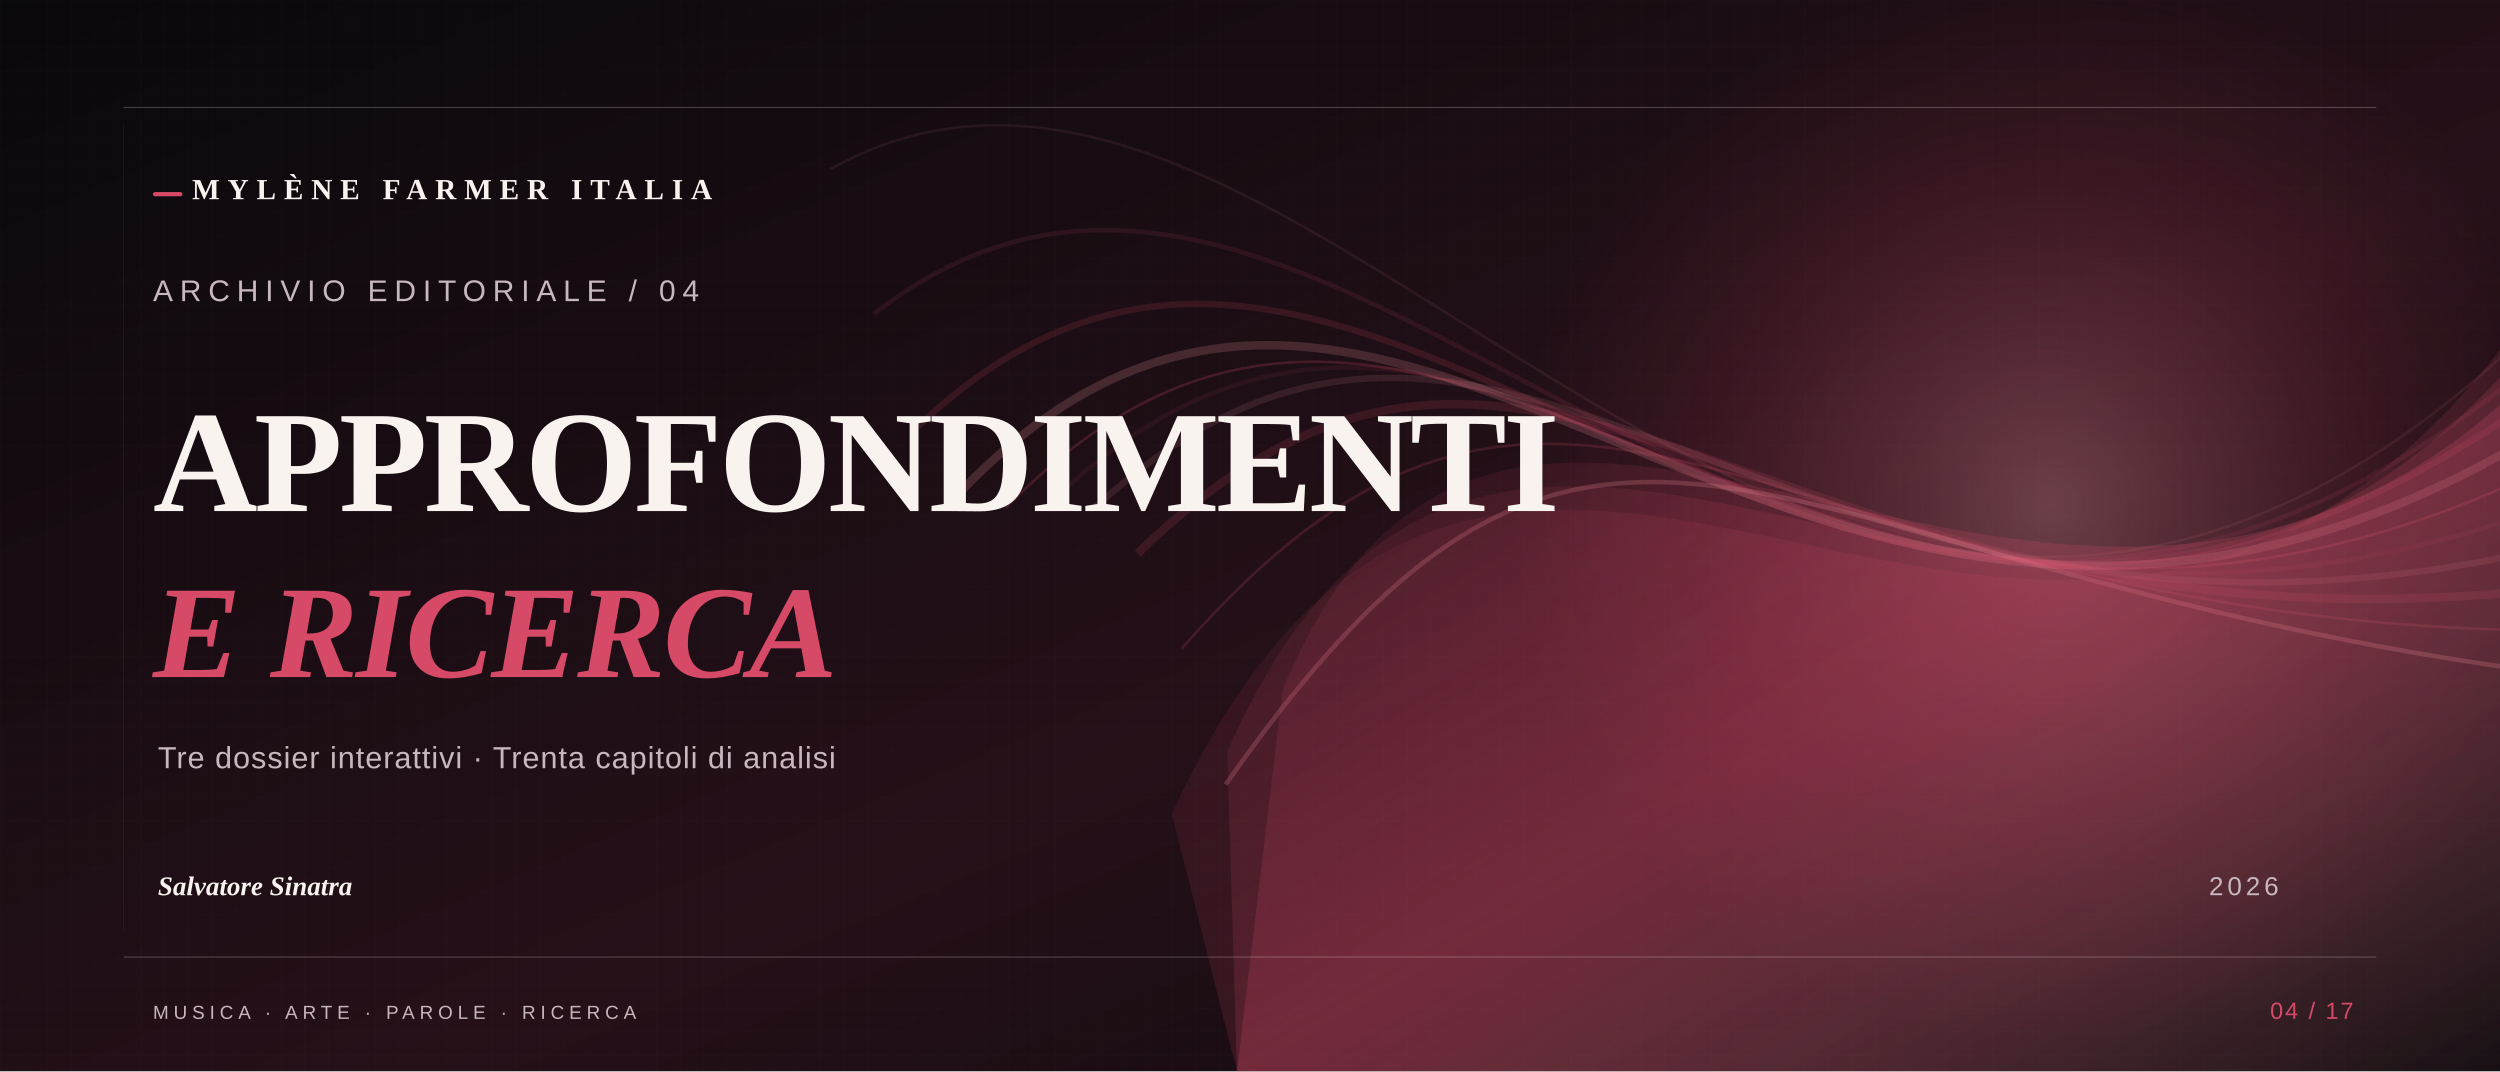
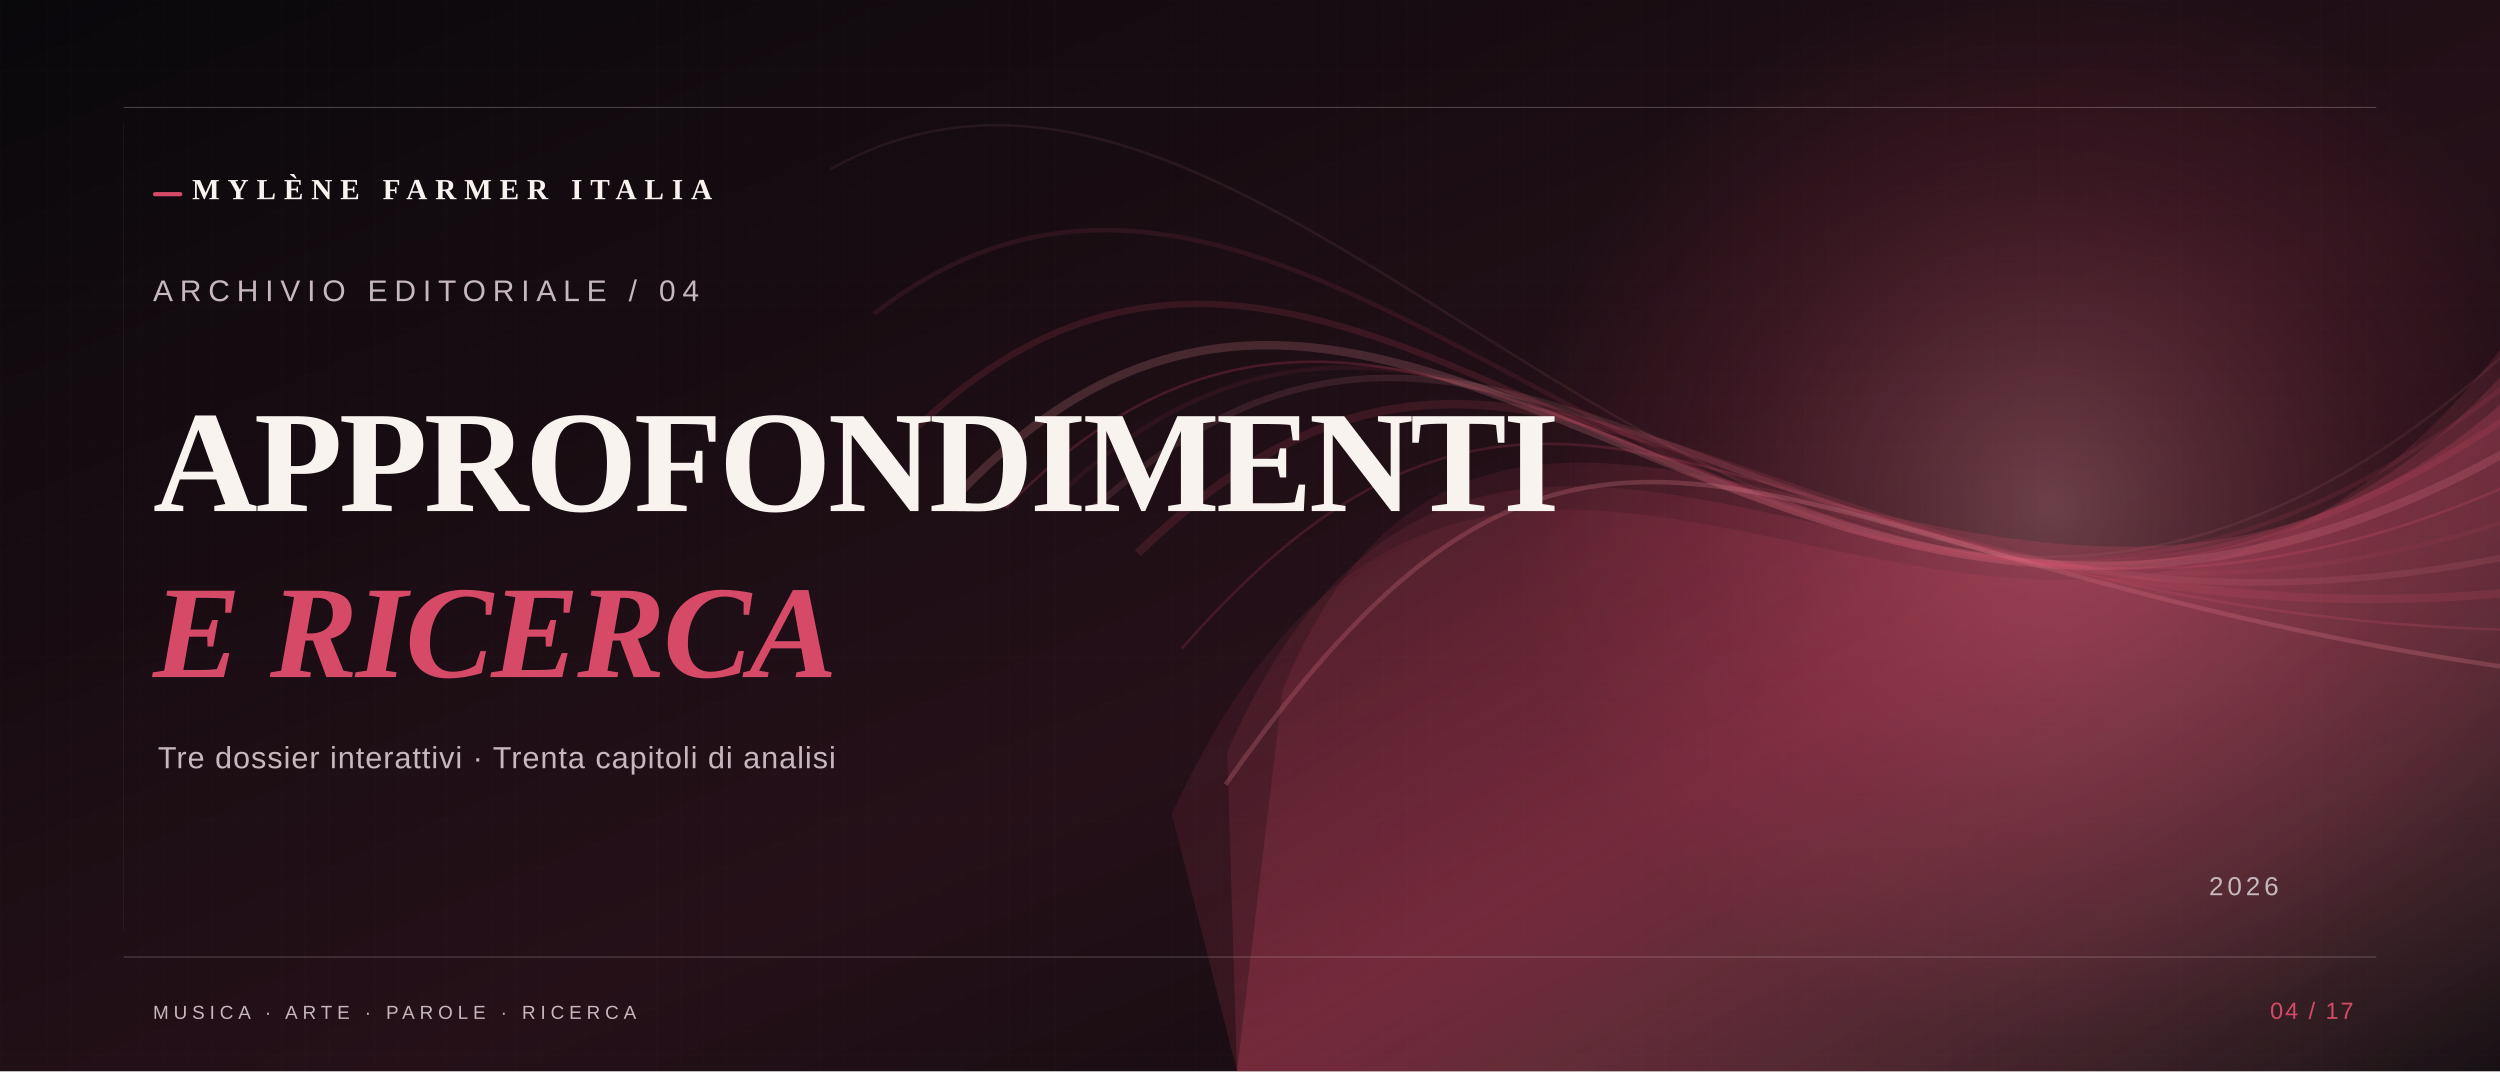
<svg xmlns="http://www.w3.org/2000/svg" width="7680" height="3291" viewBox="0 0 7680 3291" role="img" aria-label="Banner editoriale APPROFONDIMENTI E RICERCA — Mylène Farmer Italia">
  <defs>
    <linearGradient id="base" x1="0" y1="0" x2="1" y2="1">
      <stop offset="0" stop-color="#09080b" />
      <stop offset=".58" stop-color="#251018" />
      <stop offset="1" stop-color="#09080b" />
    </linearGradient>
    <radialGradient id="orb" cx="50%" cy="50%" r="50%">
      <stop offset="0" stop-color="#ff9fa9" stop-opacity=".55" />
      <stop offset=".65" stop-color="#d64a68" stop-opacity=".19" />
      <stop offset="1" stop-color="#d64a68" stop-opacity="0" />
    </radialGradient>
    <linearGradient id="ribbon" x1="0" y1="0" x2="1" y2="1">
      <stop offset="0" stop-color="#d64a68" stop-opacity="0" />
      <stop offset=".5" stop-color="#d64a68" stop-opacity=".75" />
      <stop offset="1" stop-color="#ff9fa9" stop-opacity="0" />
    </linearGradient>
    <pattern id="micro" width="72" height="72" patternUnits="userSpaceOnUse">
      <path d="M72 0H0V72" fill="none" stroke="#f9f3f0" stroke-width="1" opacity=".045" />
    </pattern>
  </defs>
  <rect width="7680" height="3291" fill="url(#base)" />
  <rect width="7680" height="3291" fill="url(#micro)" />
  <circle cx="6300" cy="1550" r="1660" fill="url(#orb)" opacity=".62" />
  <path d="M 2550 520 C 4200 -400, 5850 3800, 8400 280" fill="none" stroke="#ff9fa9" stroke-width="8" opacity="0.080" />
  <path d="M 2685 964 C 4290 -285, 5805 3590, 8400 485" fill="none" stroke="#d64a68" stroke-width="14" opacity="0.115" />
  <path d="M 2820 1310 C 4380 -170, 5760 3380, 8400 690" fill="none" stroke="#d64a68" stroke-width="20" opacity="0.150" />
  <path d="M 2955 1506 C 4470 -55, 5715 3170, 8400 895" fill="none" stroke="#ff9fa9" stroke-width="26" opacity="0.185" />
  <path d="M 3090 1560 C 4560 60, 5670 2960, 8400 1100" fill="none" stroke="#d64a68" stroke-width="8" opacity="0.220" />
  <path d="M 3225 1546 C 4650 175, 5625 2750, 8400 1305" fill="none" stroke="#d64a68" stroke-width="14" opacity="0.080" />
  <path d="M 3360 1563 C 4740 290, 5580 2540, 8400 1510" fill="none" stroke="#ff9fa9" stroke-width="20" opacity="0.115" />
  <path d="M 3495 1700 C 4830 405, 5535 2330, 8400 1715" fill="none" stroke="#d64a68" stroke-width="26" opacity="0.150" />
  <path d="M 3630 1993 C 4920 520, 5490 2120, 8400 1920" fill="none" stroke="#d64a68" stroke-width="8" opacity="0.185" />
  <path d="M 3765 2410 C 5010 635, 5445 1910, 8400 2125" fill="none" stroke="#ff9fa9" stroke-width="14" opacity="0.220" />
  <path d="M 3600 2500 C 4700 120, 6500 3400, 8050 500 L 8050 3291 L 3800 3291 Z" fill="url(#ribbon)" opacity="0.20" />
  <path d="M 3770 2310 C 4700 200, 6500 3150, 8050 670 L 8050 3291 L 3800 3291 Z" fill="url(#ribbon)" opacity="0.26" />
  <path d="M 3940 2120 C 4700 280, 6500 2900, 8050 840 L 8050 3291 L 3800 3291 Z" fill="url(#ribbon)" opacity="0.31" />
  <path d="M 380 330 H 7300" stroke="#f9f3f0" stroke-width="3" opacity=".26" />
  <path d="M 380 2940 H 7300" stroke="#f9f3f0" stroke-width="3" opacity=".26" />
  <path d="M 380 380 V 2860" stroke="#f9f3f0" stroke-width="2" opacity=".08" />
  <rect x="470" y="590" width="90" height="13" rx="6" fill="#d64a68" />
  <text x="590" y="612" fill="#f9f3f0" font-family="Times New Roman, Liberation Serif, serif" font-weight="700" font-size="90" letter-spacing="24">MYLÈNE FARMER ITALIA</text>
  <text x="470" y="925" fill="#c7b7be" font-family="Arial, Helvetica, sans-serif" font-size="92" letter-spacing="21">ARCHIVIO EDITORIALE  /  04</text>
  <text x="470" y="1570" fill="#f9f3f0" font-family="Times New Roman, Liberation Serif, serif" font-weight="700" font-size="445" letter-spacing="-11">APPROFONDIMENTI</text>
  <text x="470" y="2080" fill="#d64a68" font-family="Times New Roman, Liberation Serif, serif" font-weight="700" font-style="italic" font-size="405" letter-spacing="-6">E RICERCA</text>
  <text x="485" y="2360" fill="#c7b7be" font-family="Arial, Helvetica, sans-serif" font-size="94" letter-spacing="3">Tre dossier interattivi · Trenta capitoli di analisi</text>
-   <text x="485" y="2750" fill="#f9f3f0" font-family="Times New Roman, Liberation Serif, serif" font-size="83" font-style="italic" font-weight="700">Salvatore Sinatra</text>
  <text x="7000" y="2750" text-anchor="end" fill="#c7b7be" font-family="Arial, Helvetica, sans-serif" font-size="80" letter-spacing="12">2026</text>
  <text x="470" y="3130" fill="#c7b7be" font-family="Arial, Helvetica, sans-serif" font-size="58" letter-spacing="15">MUSICA  ·  ARTE  ·  PAROLE  ·  RICERCA</text>
  <text x="7230" y="3130" text-anchor="end" fill="#d64a68" font-family="Arial, Helvetica, sans-serif" font-size="72" letter-spacing="6">04 / 17</text>
</svg>
